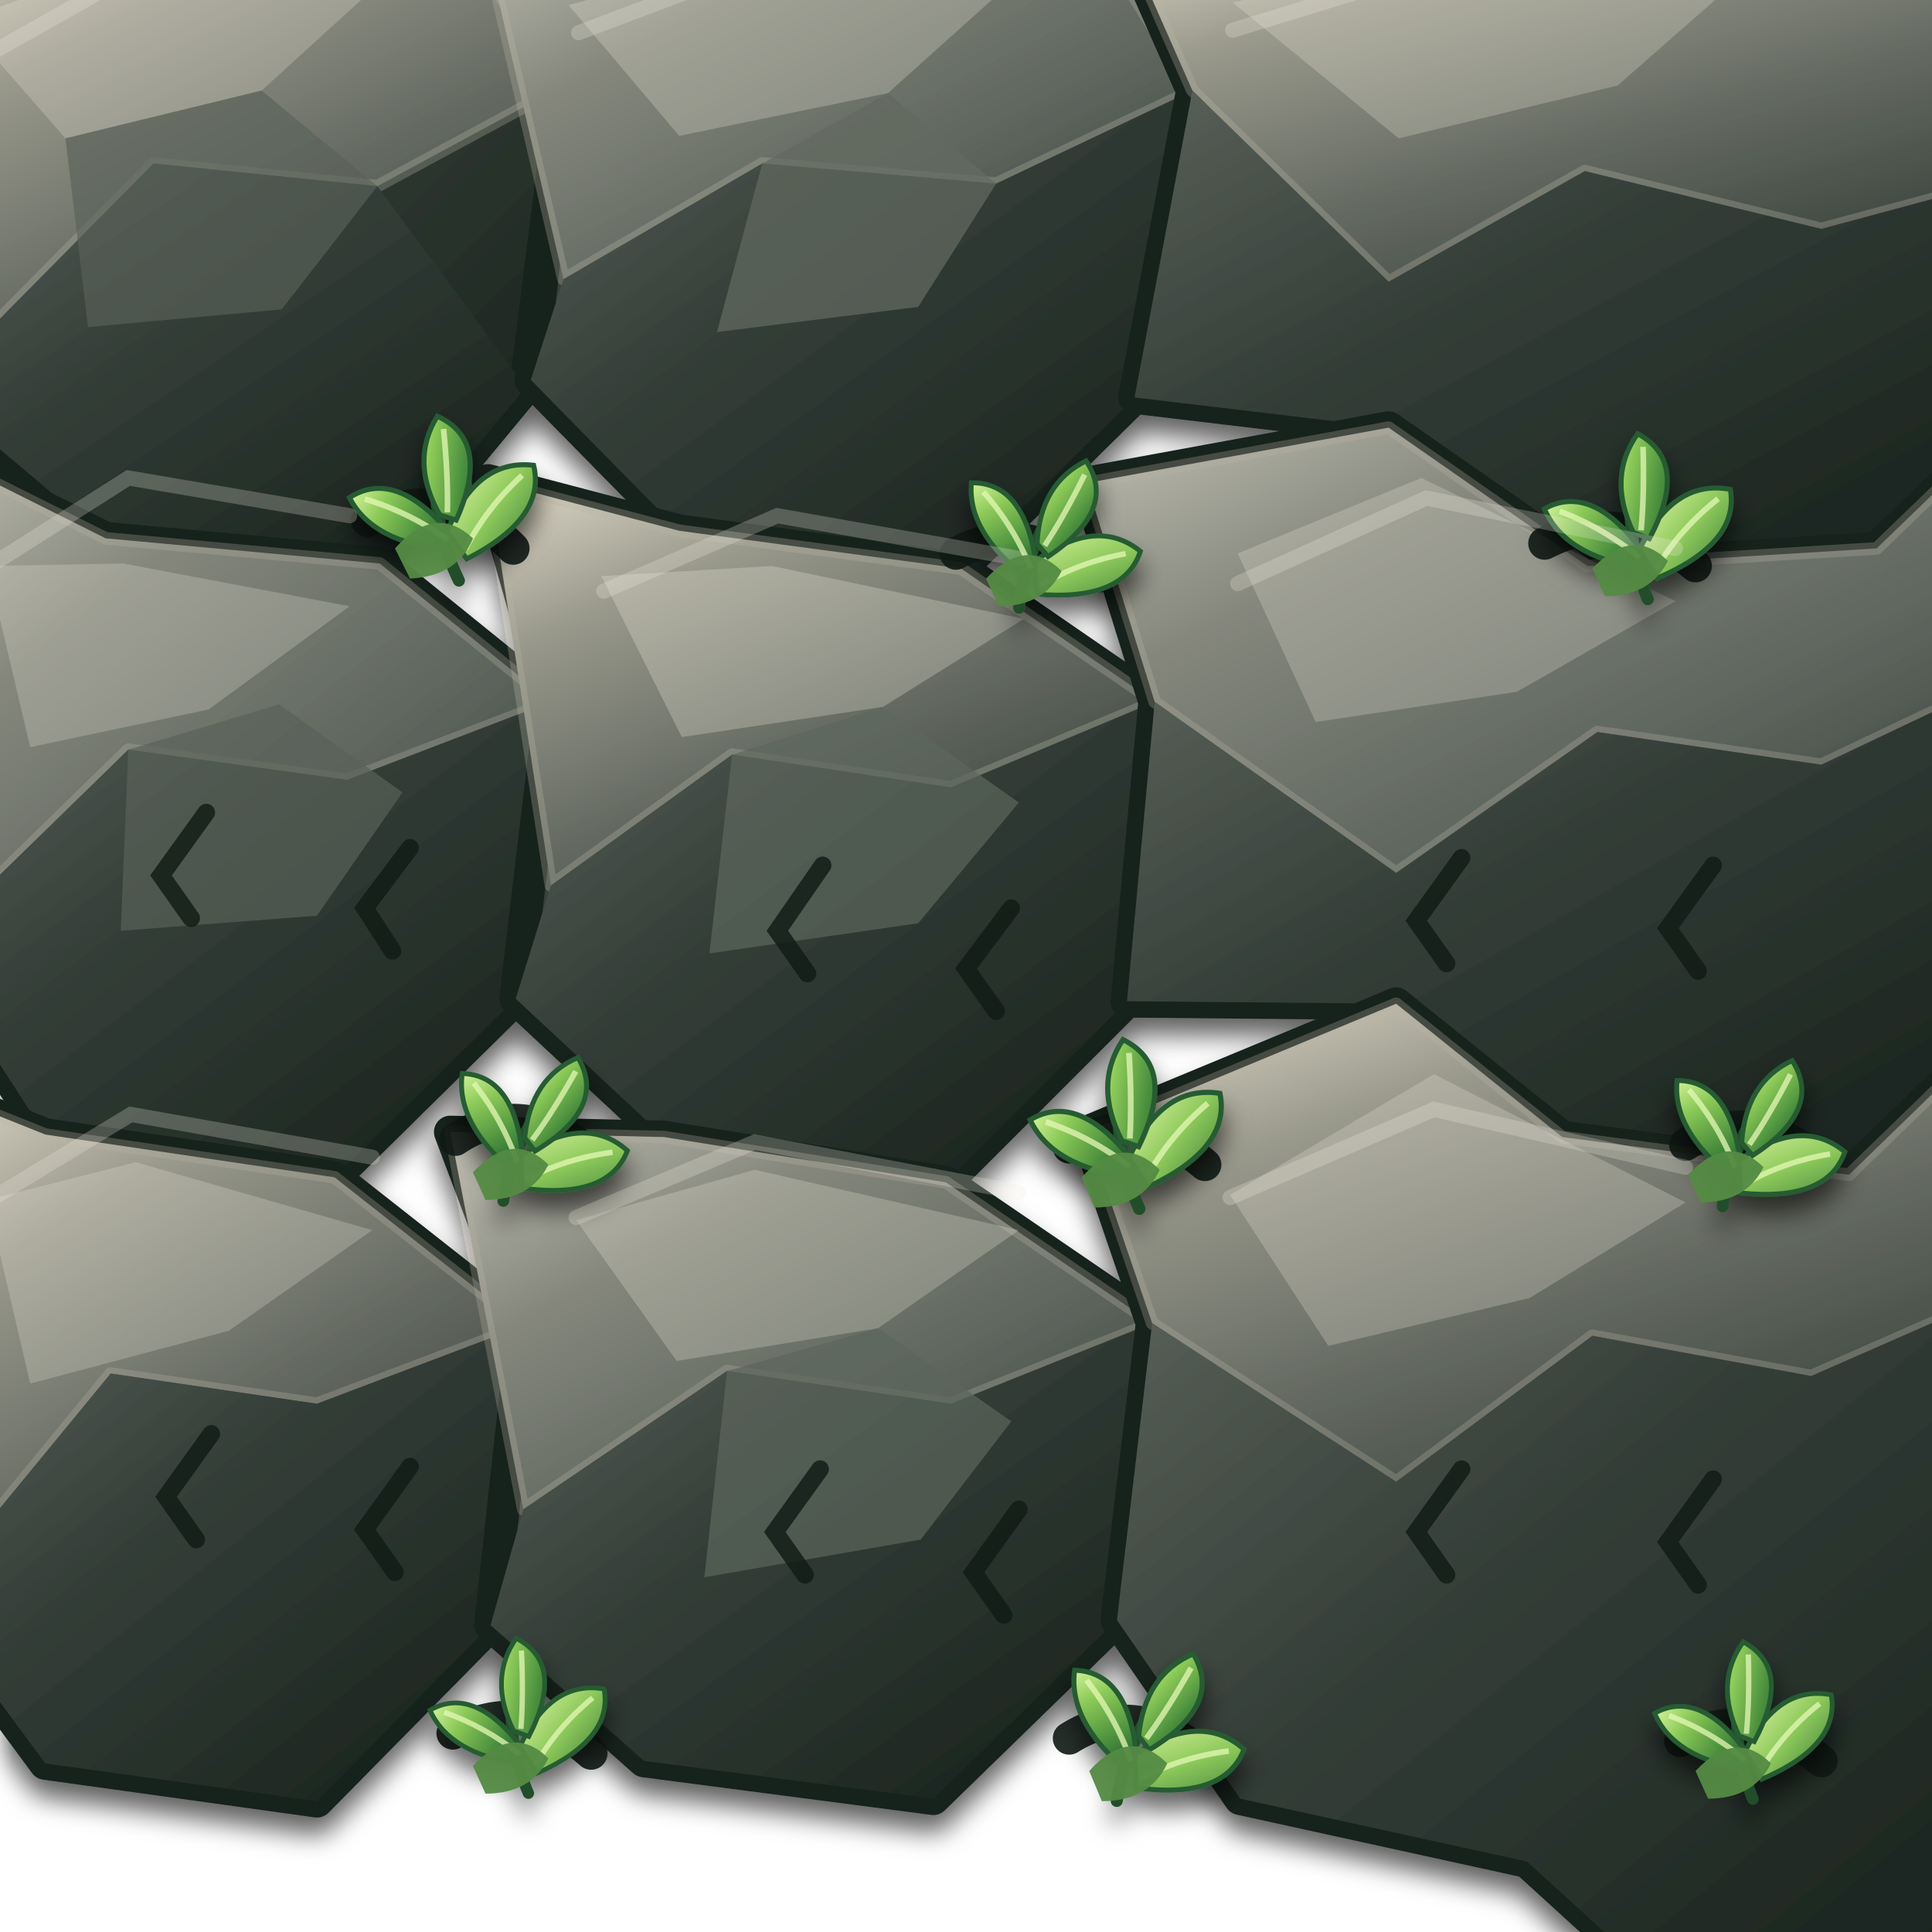
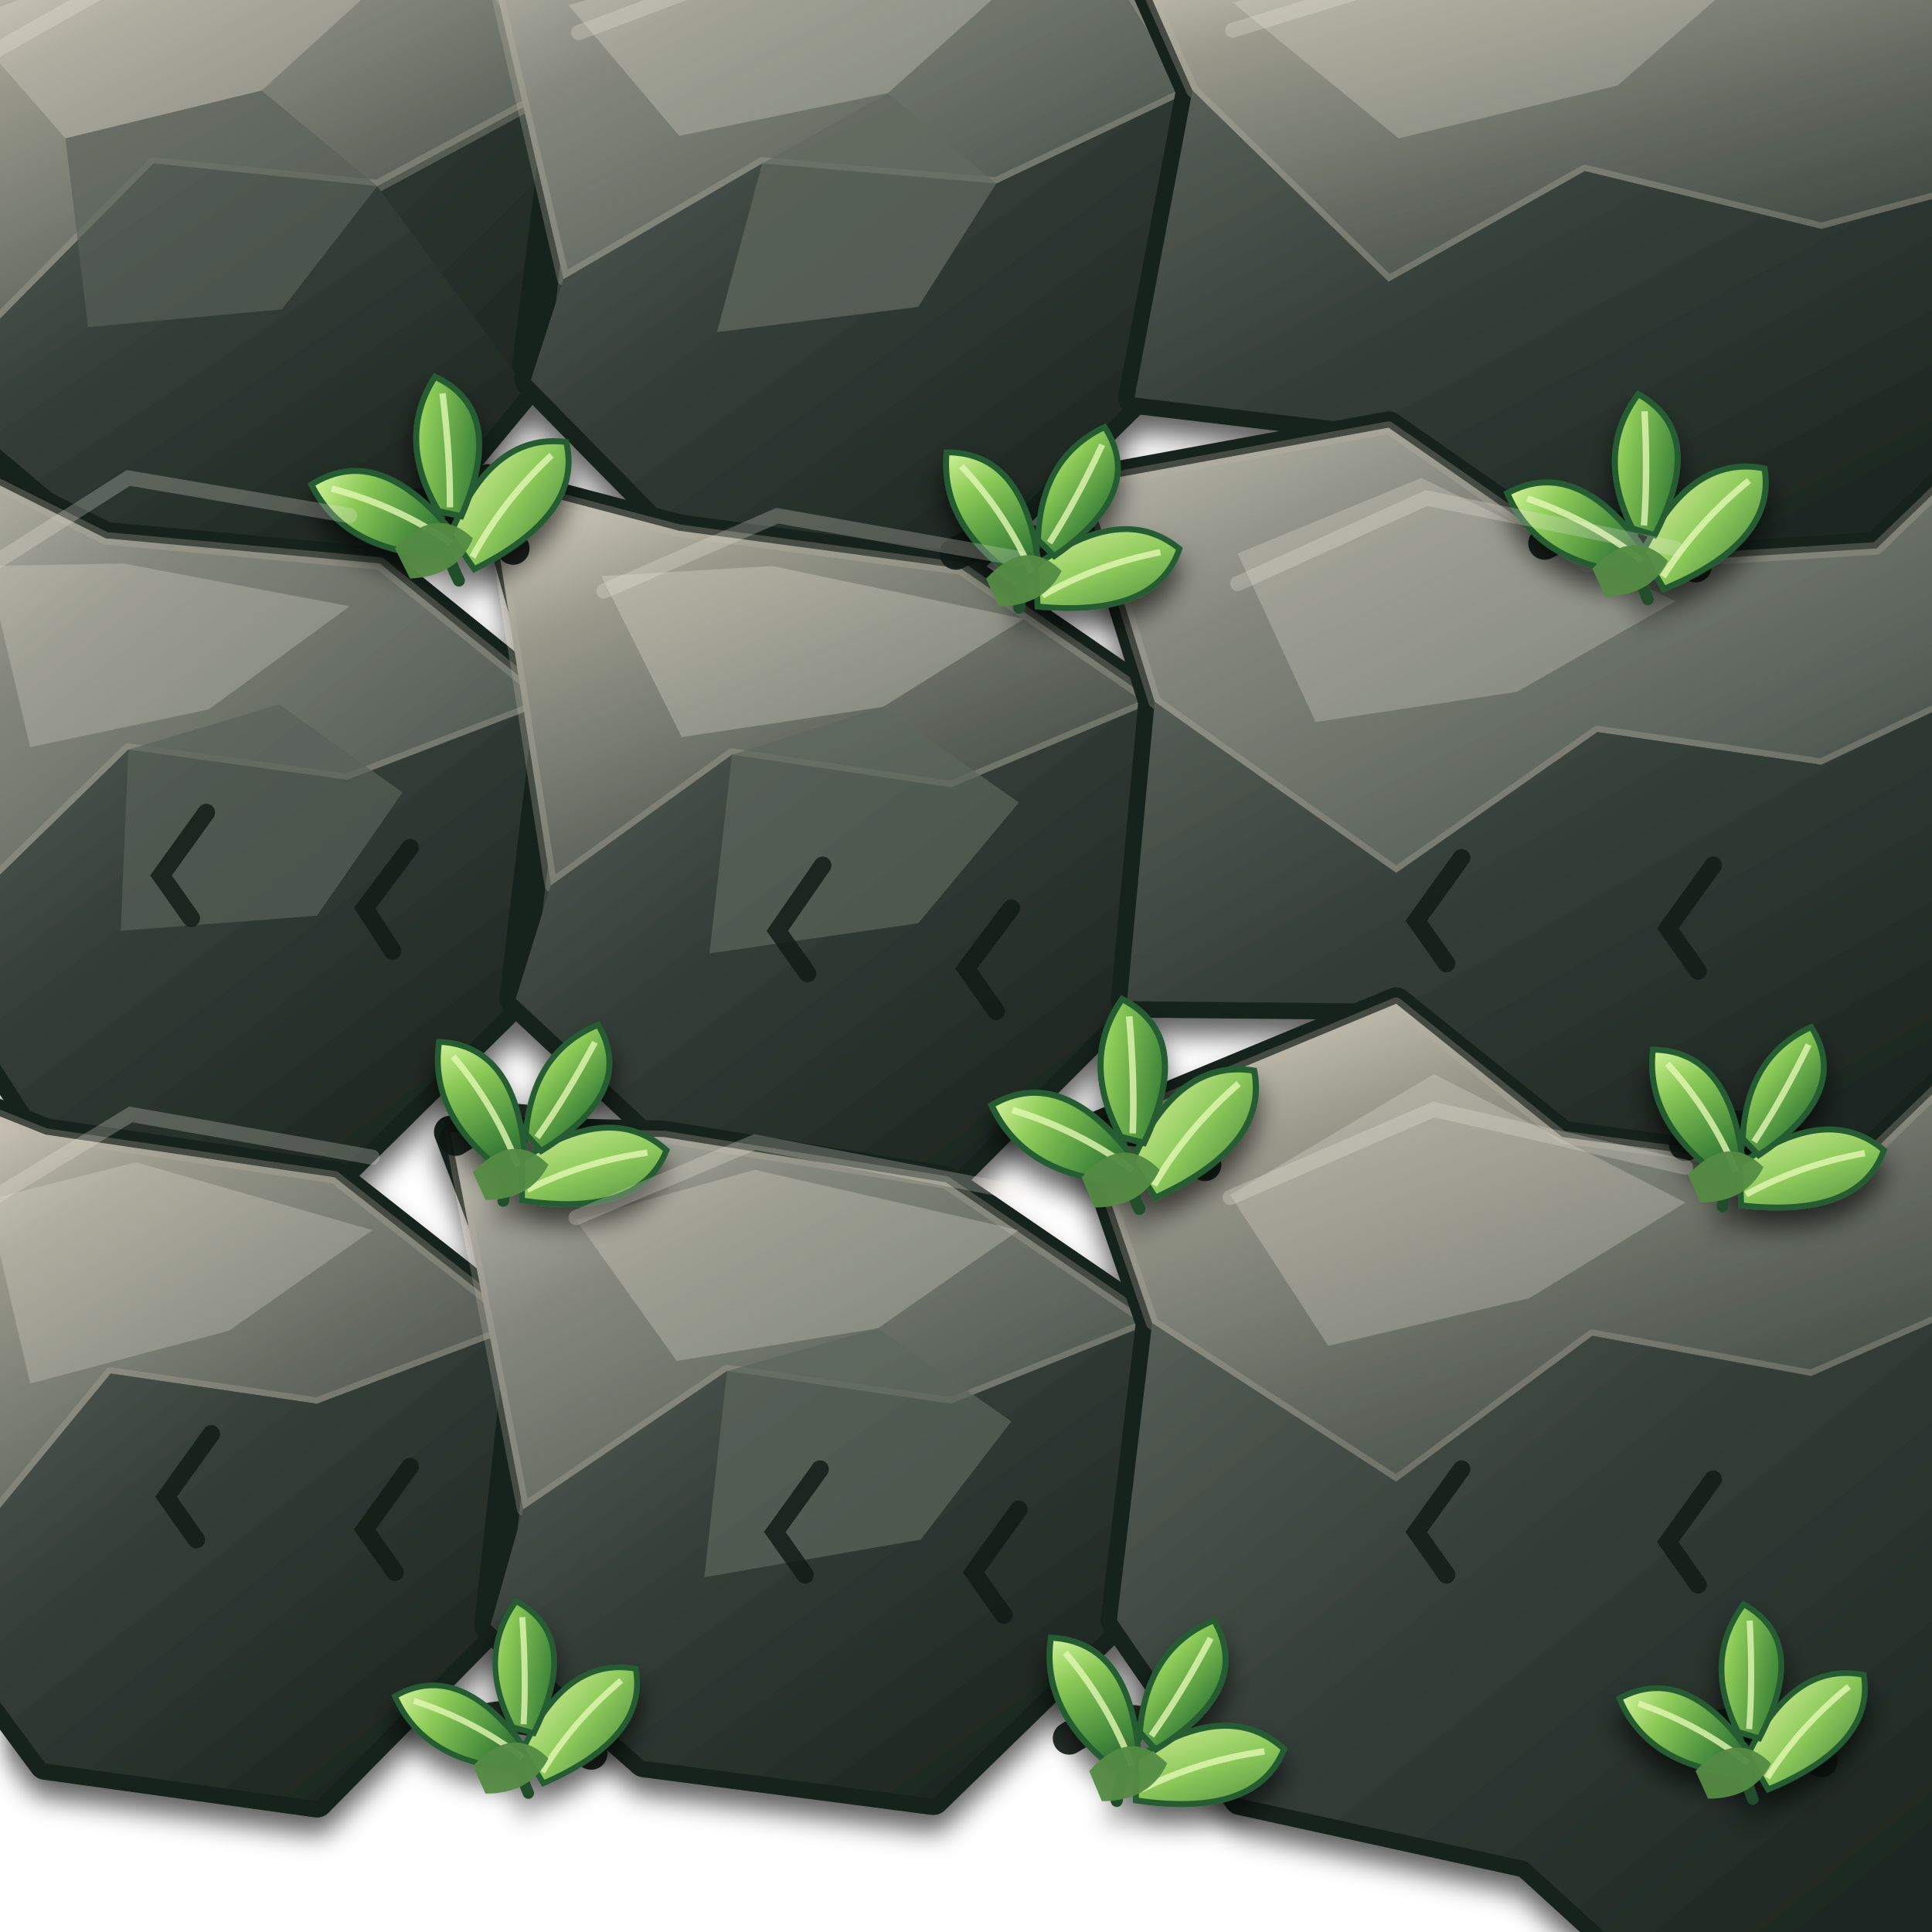
<svg xmlns="http://www.w3.org/2000/svg" width="768" height="768" viewBox="0 0 768 768">
  <defs>
    <linearGradient id="top1" x1=".15" y1="0" x2=".85" y2="1">
      <stop stop-color="#d0cbbb" />
      <stop offset=".22" stop-color="#99998c" />
      <stop offset=".58" stop-color="#666b62" />
      <stop offset="1" stop-color="#343e38" />
    </linearGradient>
    <linearGradient id="top2" x1="0" y1="0" x2="1" y2="1">
      <stop stop-color="#c1c0b4" />
      <stop offset=".3" stop-color="#85877c" />
      <stop offset=".7" stop-color="#5a625a" />
      <stop offset="1" stop-color="#303a34" />
    </linearGradient>
    <linearGradient id="side" x1="0" y1="0" x2="1" y2="1">
      <stop stop-color="#596159" />
      <stop offset=".4" stop-color="#343e38" />
      <stop offset="1" stop-color="#151f1a" />
    </linearGradient>
    <linearGradient id="leaf" x1="0" y1="0" x2="1" y2="1">
      <stop stop-color="#d3f49a" />
      <stop offset=".3" stop-color="#8bc957" />
      <stop offset=".72" stop-color="#43883b" />
      <stop offset="1" stop-color="#20512e" />
    </linearGradient>
    <linearGradient id="leafLight" x1="0" y1="0" x2="1" y2="1">
      <stop stop-color="#e0f5a4" />
      <stop offset=".5" stop-color="#8dc95b" />
      <stop offset="1" stop-color="#3b7938" />
    </linearGradient>
    <filter id="rockShadow" x="-12%" y="-12%" width="124%" height="135%">
      <feGaussianBlur in="SourceAlpha" stdDeviation="5" />
      <feOffset dy="7" />
      <feComponentTransfer>
        <feFuncA type="linear" slope=".62" />
      </feComponentTransfer>
      <feMerge>
        <feMergeNode />
        <feMergeNode in="SourceGraphic" />
      </feMerge>
    </filter>
    <g id="sprout">
      <path d="M0 26Q-3 5 2-17" fill="none" stroke="#244d2c" stroke-width="6" stroke-linecap="round" />
-       <path d="M0 10Q-35-5-39-30Q-13-37 3 2Z" fill="url(#leaf)" stroke="#285b32" stroke-width="2.5" />
-       <path d="M2 1Q27-29 53-17Q51 10 7 17Z" fill="url(#leafLight)" stroke="#285b32" stroke-width="2.5" />
-       <path d="M1-8Q-5-38 15-55Q37-35 8-3Z" fill="url(#leaf)" stroke="#285b32" stroke-width="2.5" />
-       <path d="M-32-27Q-13-14 1 5M46-14Q24-4 8 12M16-48Q11-25 5-8" fill="none" stroke="#e4f8b5" stroke-width="2.8" opacity=".75" />
+       <path d="M0 13Q-49-3-55-42Q-16-52 5 4Z" fill="url(#leaf)" stroke="#285b32" stroke-width="3" />
+       <path d="M3 3Q38-39 72-23Q69 14 9 23Z" fill="url(#leafLight)" stroke="#285b32" stroke-width="3" />
+       <path d="M1-10Q-8-51 20-74Q49-47 11-4Z" fill="url(#leaf)" stroke="#285b32" stroke-width="3" />
+       <path d="M-46-37Q-18-19 2 7M63-19Q33-5 10 17M21-65Q15-34 7-10" fill="none" stroke="#e4f8b5" stroke-width="3.2" opacity=".78" />
    </g>
  </defs>
  <g filter="url(#rockShadow)" stroke="#17221c" stroke-width="13" stroke-linejoin="round">
    <path d="M-35-30L180-28L224 34L209 154L151 224L42 214L-28 155Z" fill="url(#side)" />
    <path d="M-35-30L180-28L224 34L150 74L61 65L-28 155Z" fill="url(#top1)" stroke="#b9b5a6" stroke-opacity=".3" stroke-width="5" />
    <path d="M-15 8L55-17L160-15L104 36L26 55Z" fill="#eee9dc" opacity=".25" stroke="none" />
    <path d="M-28 155L61 65L150 74L209 154L151 224L42 214Z" fill="url(#side)" stroke="none" />
    <path d="M26 55L104 36L150 74L112 123L35 130Z" fill="#596159" opacity=".65" stroke="none" />
    <path d="M190-35L433-30L474 36L451 158L382 226L270 211L211 151L224 34Z" fill="url(#side)" />
    <path d="M190-35L433-30L474 36L396 73L303 65L224 111Z" fill="url(#top2)" stroke="#b9b5a6" stroke-opacity=".3" stroke-width="5" />
    <path d="M226 2L307-20L412-16L353 37L270 54Z" fill="#f0ebdc" opacity=".26" stroke="none" />
    <path d="M224 111L303 65L396 73L474 36L451 158L382 226L270 211L211 151Z" fill="url(#side)" stroke="none" />
    <path d="M303 65L353 37L396 73L365 122L285 132Z" fill="#626a60" opacity=".72" stroke="none" />
    <path d="M444-32L802-30L802 164L746 218L631 225L552 170L451 158L474 36Z" fill="url(#side)" />
    <path d="M444-32L802-30L802 70L724 91L630 68L552 112L474 36Z" fill="url(#top1)" stroke="#b9b5a6" stroke-opacity=".3" stroke-width="5" />
    <path d="M490 1L579-20L700-16L643 34L556 55Z" fill="#f0ebdc" opacity=".25" stroke="none" />
    <path d="M474 36L552 112L630 68L724 91L802 70L802 164L746 218L631 225L552 170L451 158Z" fill="url(#side)" stroke="none" />
    <path d="M-32 177L42 214L151 224L219 279L205 397L133 468L18 451L-30 377Z" fill="url(#side)" />
    <path d="M-32 177L42 214L151 224L219 279L138 310L51 298L-30 377Z" fill="url(#top2)" stroke="#b9b5a6" stroke-opacity=".28" stroke-width="5" />
    <path d="M-5 225L49 224L139 241L83 282L12 297Z" fill="#eee9dc" opacity=".24" stroke="none" />
    <path d="M-30 377L51 298L138 310L219 279L205 397L133 468L18 451Z" fill="url(#side)" stroke="none" />
    <path d="M51 298L111 280L160 315L126 364L48 370Z" fill="#586158" opacity=".7" stroke="none" />
    <path d="M194 191L270 211L382 226L459 279L448 398L376 470L264 452L205 397L219 279Z" fill="url(#side)" />
    <path d="M194 191L270 211L382 226L459 279L378 313L291 300L219 352Z" fill="url(#top1)" stroke="#b9b5a6" stroke-opacity=".3" stroke-width="5" />
    <path d="M239 229L307 225L407 246L351 281L271 293Z" fill="#f0ebdc" opacity=".27" stroke="none" />
    <path d="M219 352L291 300L378 313L459 279L448 398L376 470L264 452L205 397Z" fill="url(#side)" stroke="none" />
    <path d="M291 300L351 281L405 319L365 367L282 379Z" fill="#5d665c" opacity=".7" stroke="none" />
    <path d="M432 192L552 170L631 225L746 218L802 164L802 402L735 467L621 452L555 399L448 398L459 279Z" fill="url(#side)" />
    <path d="M432 192L552 170L631 225L746 218L802 164L802 267L724 304L635 291L555 347L459 279Z" fill="url(#top2)" stroke="#b9b5a6" stroke-opacity=".28" stroke-width="5" />
    <path d="M492 220L565 190L666 239L603 275L523 287Z" fill="#f0ebdc" opacity=".24" stroke="none" />
    <path d="M459 279L555 347L635 291L724 304L802 267L802 402L735 467L621 452L555 399L448 398Z" fill="url(#side)" stroke="none" />
    <path d="M-32 431L18 451L133 468L208 527L195 646L126 716L18 701L-30 636Z" fill="url(#side)" />
    <path d="M-32 431L18 451L133 468L208 527L126 558L44 546L-30 636Z" fill="url(#top1)" stroke="#b9b5a6" stroke-opacity=".28" stroke-width="5" />
    <path d="M-5 477L54 462L148 489L91 529L12 550Z" fill="#eee9dc" opacity=".24" stroke="none" />
    <path d="M-30 636L44 546L126 558L208 527L195 646L126 716L18 701Z" fill="url(#side)" stroke="none" />
    <path d="M179 450L264 452L376 470L458 526L444 644L371 715L256 700L195 646L208 527Z" fill="url(#side)" />
    <path d="M179 450L264 452L376 470L458 526L378 558L289 545L208 600Z" fill="url(#top2)" stroke="#b9b5a6" stroke-opacity=".28" stroke-width="5" />
    <path d="M229 485L300 465L405 489L349 528L269 541Z" fill="#f0ebdc" opacity=".25" stroke="none" />
    <path d="M208 600L289 545L378 558L458 526L444 644L371 715L256 700L195 646Z" fill="url(#side)" stroke="none" />
    <path d="M289 545L349 528L402 565L366 612L280 627Z" fill="#5b655b" opacity=".72" stroke="none" />
    <path d="M432 450L555 399L621 452L735 467L802 402L802 802L675 802L607 740L493 715L444 644L458 526Z" fill="url(#side)" />
    <path d="M432 450L555 399L621 452L735 467L802 402L802 511L720 547L633 531L555 589L458 526Z" fill="url(#top1)" stroke="#b9b5a6" stroke-opacity=".28" stroke-width="5" />
    <path d="M489 475L570 427L670 478L608 516L528 535Z" fill="#eee9dc" opacity=".25" stroke="none" />
    <path d="M458 526L555 589L633 531L720 547L802 511L802 802L675 802L607 740L493 715L444 644Z" fill="url(#side)" stroke="none" />
  </g>
  <g fill="none" stroke="#101a14" stroke-width="13" stroke-linecap="round" opacity=".9">
    <path d="M146 207Q177 190 204 218M380 220Q407 205 437 229M614 216Q645 200 674 225" />
    <path d="M181 453Q208 435 235 459M425 456Q451 439 479 463M670 455Q696 438 724 462" />
    <path d="M180 689Q208 673 235 697M425 691Q452 674 480 699M668 692Q695 676 724 700" />
  </g>
  <g filter="url(#rockShadow)">
    <use href="#sprout" transform="translate(176 211) rotate(-18) scale(.8)" />
    <use href="#sprout" transform="translate(410 222) rotate(14) scale(.78)" />
    <use href="#sprout" transform="translate(650 218) rotate(-14) scale(.8)" />
    <use href="#sprout" transform="translate(206 458) rotate(17) scale(.78)" />
    <use href="#sprout" transform="translate(447 460) rotate(-16) scale(.82)" />
    <use href="#sprout" transform="translate(690 460) rotate(15) scale(.78)" />
    <use href="#sprout" transform="translate(205 694) rotate(-15) scale(.75)" />
    <use href="#sprout" transform="translate(450 696) rotate(17) scale(.8)" />
    <use href="#sprout" transform="translate(692 696) rotate(-14) scale(.76)" />
  </g>
  <g fill="none" stroke-linecap="round">
    <g stroke="#101b15" stroke-width="7" opacity=".82">
      <path d="M82 323l-18 25 12 17M163 337l-18 24 11 17M327 344l-18 26 12 17M402 361l-18 24 12 17M581 341l-18 25 12 17M681 344l-18 25 12 17" />
      <path d="M84 570l-18 25 12 17M163 583l-18 25 12 17M326 584l-18 25 12 17M405 600l-18 25 12 17M581 584l-18 25 12 17M681 588l-18 25 12 17" />
    </g>
    <g stroke="#f1eddf" stroke-width="6" opacity=".25">
      <path d="M-5 22L55-12 157-10M230 13L307-16 412-12M490 12L578-15 700-12" />
      <path d="M-4 225L51 190 139 205M240 235L309 205 405 222M492 232L567 198 666 218" />
      <path d="M-4 477L52 443 148 460M229 484L300 454 405 474M489 476L570 441 670 464" />
    </g>
  </g>
  <g fill="#548b43" opacity=".95">
    <path d="M157 218q16-18 31-4q-6 15-25 16zM392 230q16-17 30-3q-7 14-25 14zM633 226q16-17 30-3q-7 14-25 14z" />
    <path d="M188 466q16-17 30-3q-7 14-25 14zM430 468q16-18 31-3q-7 15-26 15zM671 467q16-17 30-3q-7 14-25 14z" />
    <path d="M188 702q16-17 30-3q-7 14-25 14zM433 704q16-18 31-3q-7 15-26 15zM674 704q16-17 30-3q-7 14-25 14z" />
  </g>
</svg>
